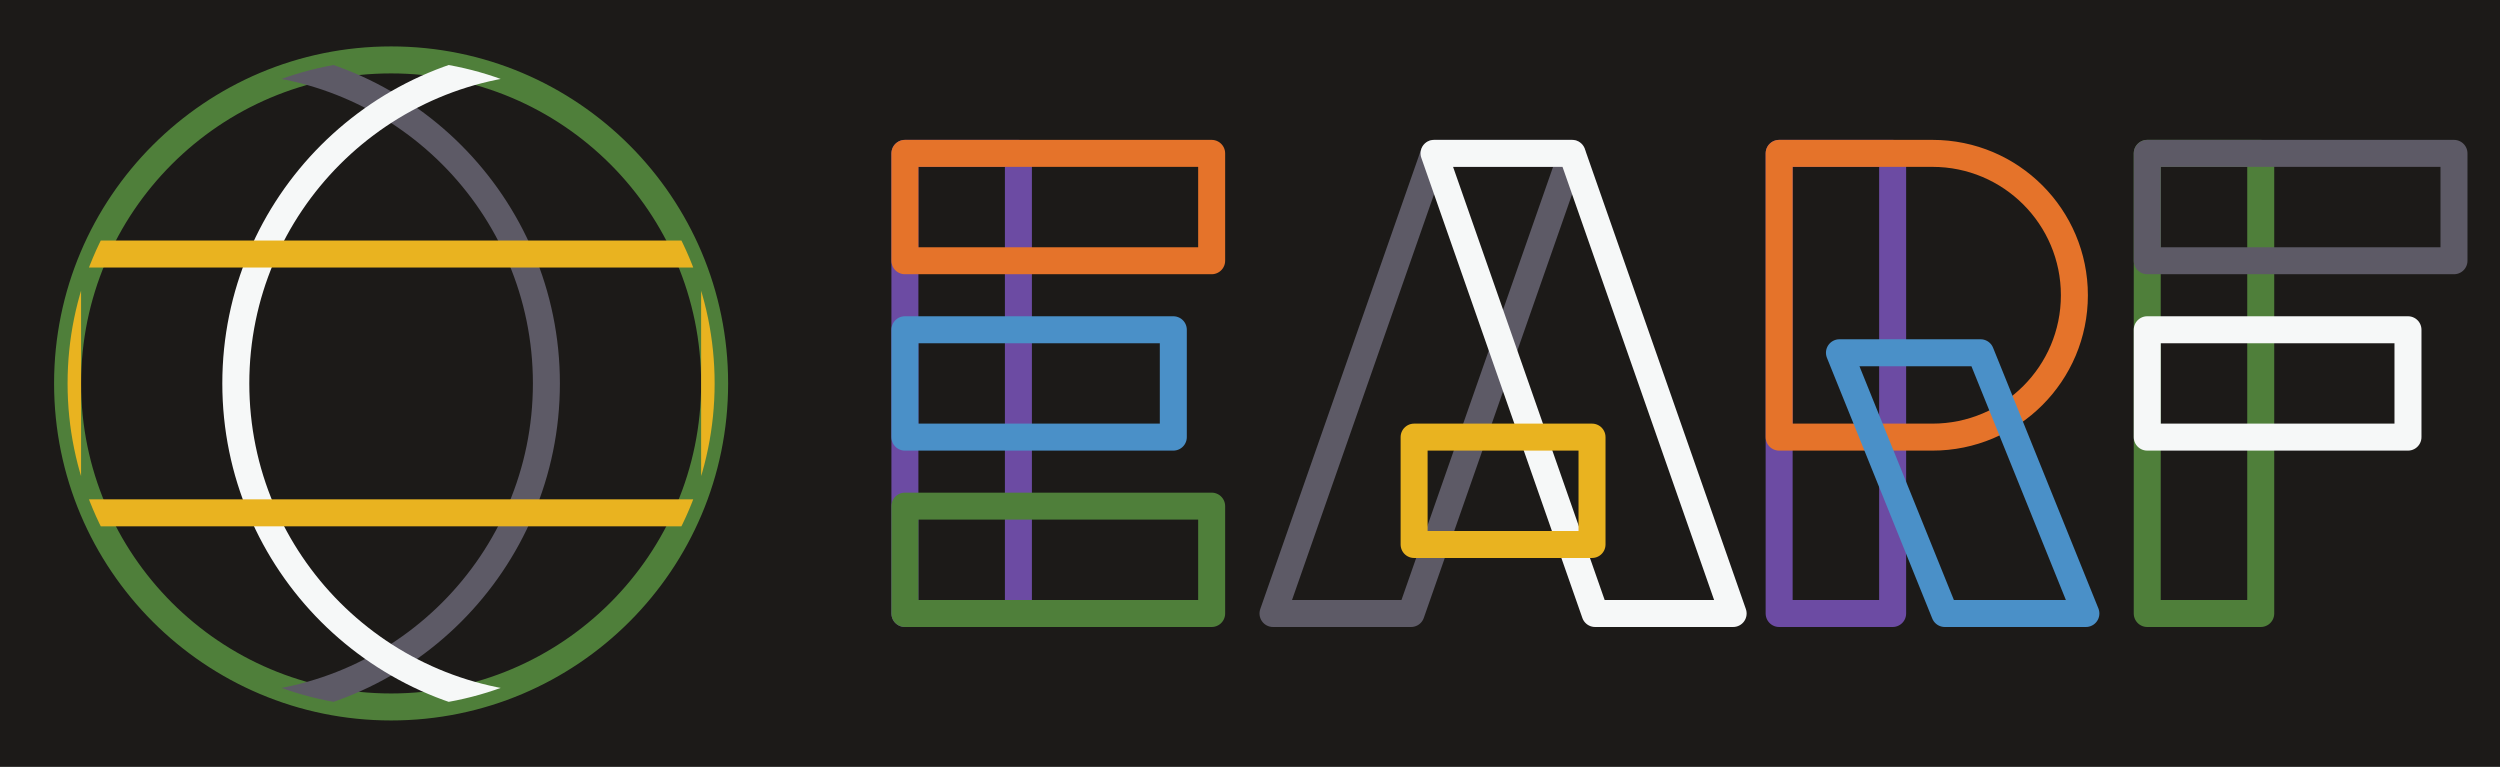
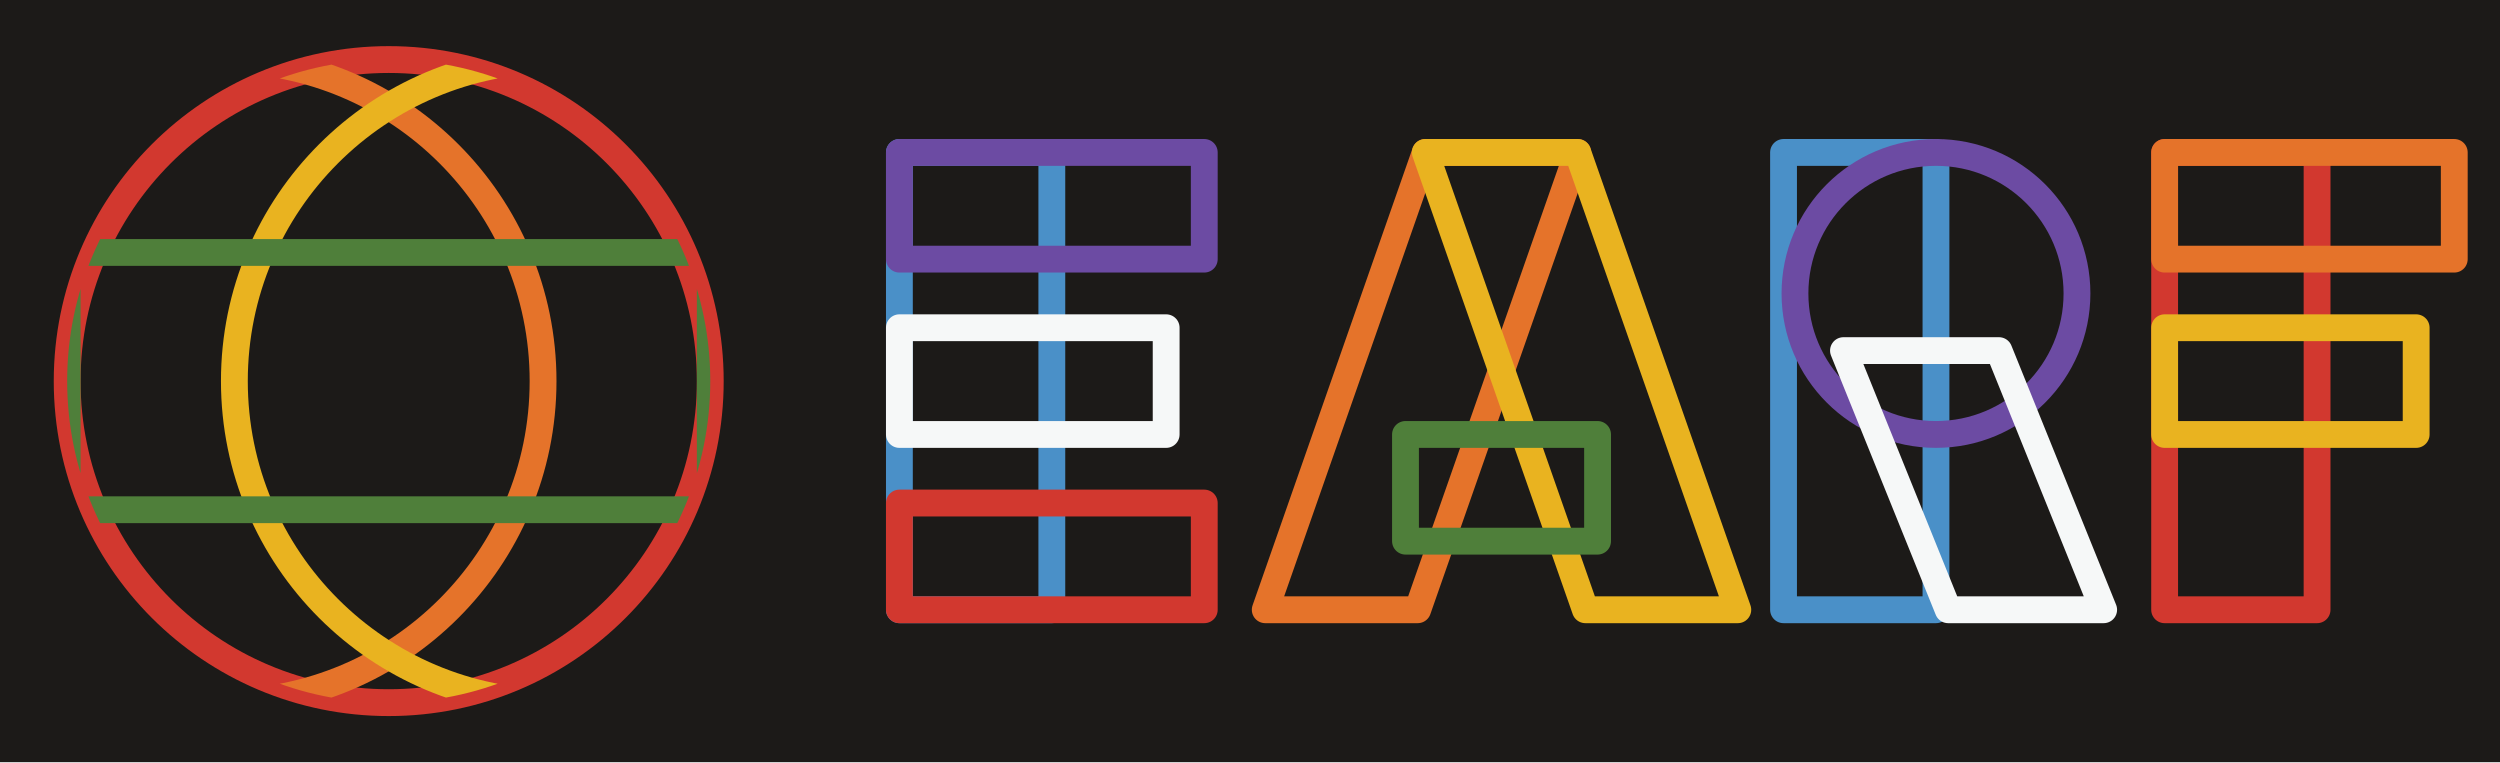
- <svg xmlns="http://www.w3.org/2000/svg" viewBox="-30 -100 1630 500" width="1630" height="500">
-   <rect x="-30" y="-100" width="1630" height="500" fill="#1C1A18" />
+ <svg xmlns="http://www.w3.org/2000/svg" viewBox="-30 -100 1640 500" width="1640" height="500">
+   <rect x="-30" y="-100" width="1640" height="500" fill="#1C1A18" />
  <defs>
    <clipPath id="cut">
      <circle cx="225" cy="150" r="210.938" />
    </clipPath>
  </defs>
-   <circle cx="225" cy="150" r="210.938" fill="none" stroke="#4F7F3A" stroke-width="17.6" stroke-linejoin="round" />
+   <circle cx="225" cy="150" r="210.938" fill="none" stroke="#D2382F" stroke-width="17.6" stroke-linejoin="round" />
  <g clip-path="url(#cut)">
-     <circle cx="115.313" cy="150" r="210.938" fill="none" stroke="#5D5A66" stroke-width="17.6" stroke-linejoin="round" />
+     <circle cx="115.313" cy="150" r="210.938" fill="none" stroke="#E5732A" stroke-width="17.6" stroke-linejoin="round" />
  </g>
  <g clip-path="url(#cut)">
-     <circle cx="334.688" cy="150" r="210.938" fill="none" stroke="#F6F8F8" stroke-width="17.6" stroke-linejoin="round" />
+     <circle cx="334.688" cy="150" r="210.938" fill="none" stroke="#E9B320" stroke-width="17.6" stroke-linejoin="round" />
  </g>
  <g clip-path="url(#cut)">
-     <rect x="14.062" y="65.625" width="421.875" height="168.75" fill="none" stroke="#E9B320" stroke-width="17.6" stroke-linejoin="round" />
+     <rect x="14.062" y="65.625" width="421.875" height="168.75" fill="none" stroke="#4F7F3A" stroke-width="17.6" stroke-linejoin="round" />
  </g>
-   <rect x="560" y="0" width="74" height="300" fill="none" stroke="#6C4BA3" stroke-width="17.6" stroke-linejoin="round" />
-   <rect x="560" y="0" width="200" height="70" fill="none" stroke="#E5732A" stroke-width="17.6" stroke-linejoin="round" />
-   <rect x="560" y="115" width="175" height="70" fill="none" stroke="#4A90C8" stroke-width="17.6" stroke-linejoin="round" />
-   <rect x="560" y="230" width="200" height="70" fill="none" stroke="#4F7F3A" stroke-width="17.6" stroke-linejoin="round" />
-   <polygon points="800,300 890,300 995,0 905,0" fill="none" stroke="#5D5A66" stroke-width="17.6" stroke-linejoin="round" />
-   <polygon points="1010,300 1100,300 995,0 905,0" fill="none" stroke="#F6F8F8" stroke-width="17.6" stroke-linejoin="round" />
-   <rect x="892" y="185" width="116" height="70" fill="none" stroke="#E9B320" stroke-width="17.6" stroke-linejoin="round" />
-   <rect x="1130" y="0" width="74" height="300" fill="none" stroke="#6C4BA3" stroke-width="17.6" stroke-linejoin="round" />
-   <path d="M1130 0 H1230 A92.5 92.5 0 0 1 1230 185 H1130 Z" fill="none" stroke="#E5732A" stroke-width="17.6" stroke-linejoin="round" />
-   <polygon points="1238,300 1330,300 1261.32,130 1169.32,130" fill="none" stroke="#4A90C8" stroke-width="17.6" stroke-linejoin="round" />
-   <rect x="1370" y="0" width="74" height="300" fill="none" stroke="#4F7F3A" stroke-width="17.6" stroke-linejoin="round" />
-   <rect x="1370" y="0" width="200" height="70" fill="none" stroke="#5D5A66" stroke-width="17.6" stroke-linejoin="round" />
-   <rect x="1370" y="115" width="170" height="70" fill="none" stroke="#F6F8F8" stroke-width="17.6" stroke-linejoin="round" />
+   <rect x="560" y="0" width="100" height="300" fill="none" stroke="#4A90C8" stroke-width="17.6" stroke-linejoin="round" />
+   <rect x="560" y="0" width="200" height="70" fill="none" stroke="#6C4BA3" stroke-width="17.6" stroke-linejoin="round" />
+   <rect x="560" y="115" width="175" height="70" fill="none" stroke="#F6F8F8" stroke-width="17.6" stroke-linejoin="round" />
+   <rect x="560" y="230" width="200" height="70" fill="none" stroke="#D2382F" stroke-width="17.6" stroke-linejoin="round" />
+   <polygon points="800,300 900,300 1005,0 905,0" fill="none" stroke="#E5732A" stroke-width="17.6" stroke-linejoin="round" />
+   <polygon points="1010,300 1110,300 1005,0 905,0" fill="none" stroke="#E9B320" stroke-width="17.6" stroke-linejoin="round" />
+   <rect x="892" y="185" width="126" height="70" fill="none" stroke="#4F7F3A" stroke-width="17.6" stroke-linejoin="round" />
+   <rect x="1140" y="0" width="100" height="300" fill="none" stroke="#4A90C8" stroke-width="17.6" stroke-linejoin="round" />
+   <circle cx="1240" cy="92.5" r="92.5" fill="none" stroke="#6C4BA3" stroke-width="17.6" stroke-linejoin="round" />
+   <polygon points="1248,300 1350,300 1281.32,130 1179.32,130" fill="none" stroke="#F6F8F8" stroke-width="17.6" stroke-linejoin="round" />
+   <rect x="1390" y="0" width="100" height="300" fill="none" stroke="#D2382F" stroke-width="17.6" stroke-linejoin="round" />
+   <rect x="1390" y="0" width="190" height="70" fill="none" stroke="#E5732A" stroke-width="17.6" stroke-linejoin="round" />
+   <rect x="1390" y="115" width="165" height="70" fill="none" stroke="#E9B320" stroke-width="17.6" stroke-linejoin="round" />
</svg>
